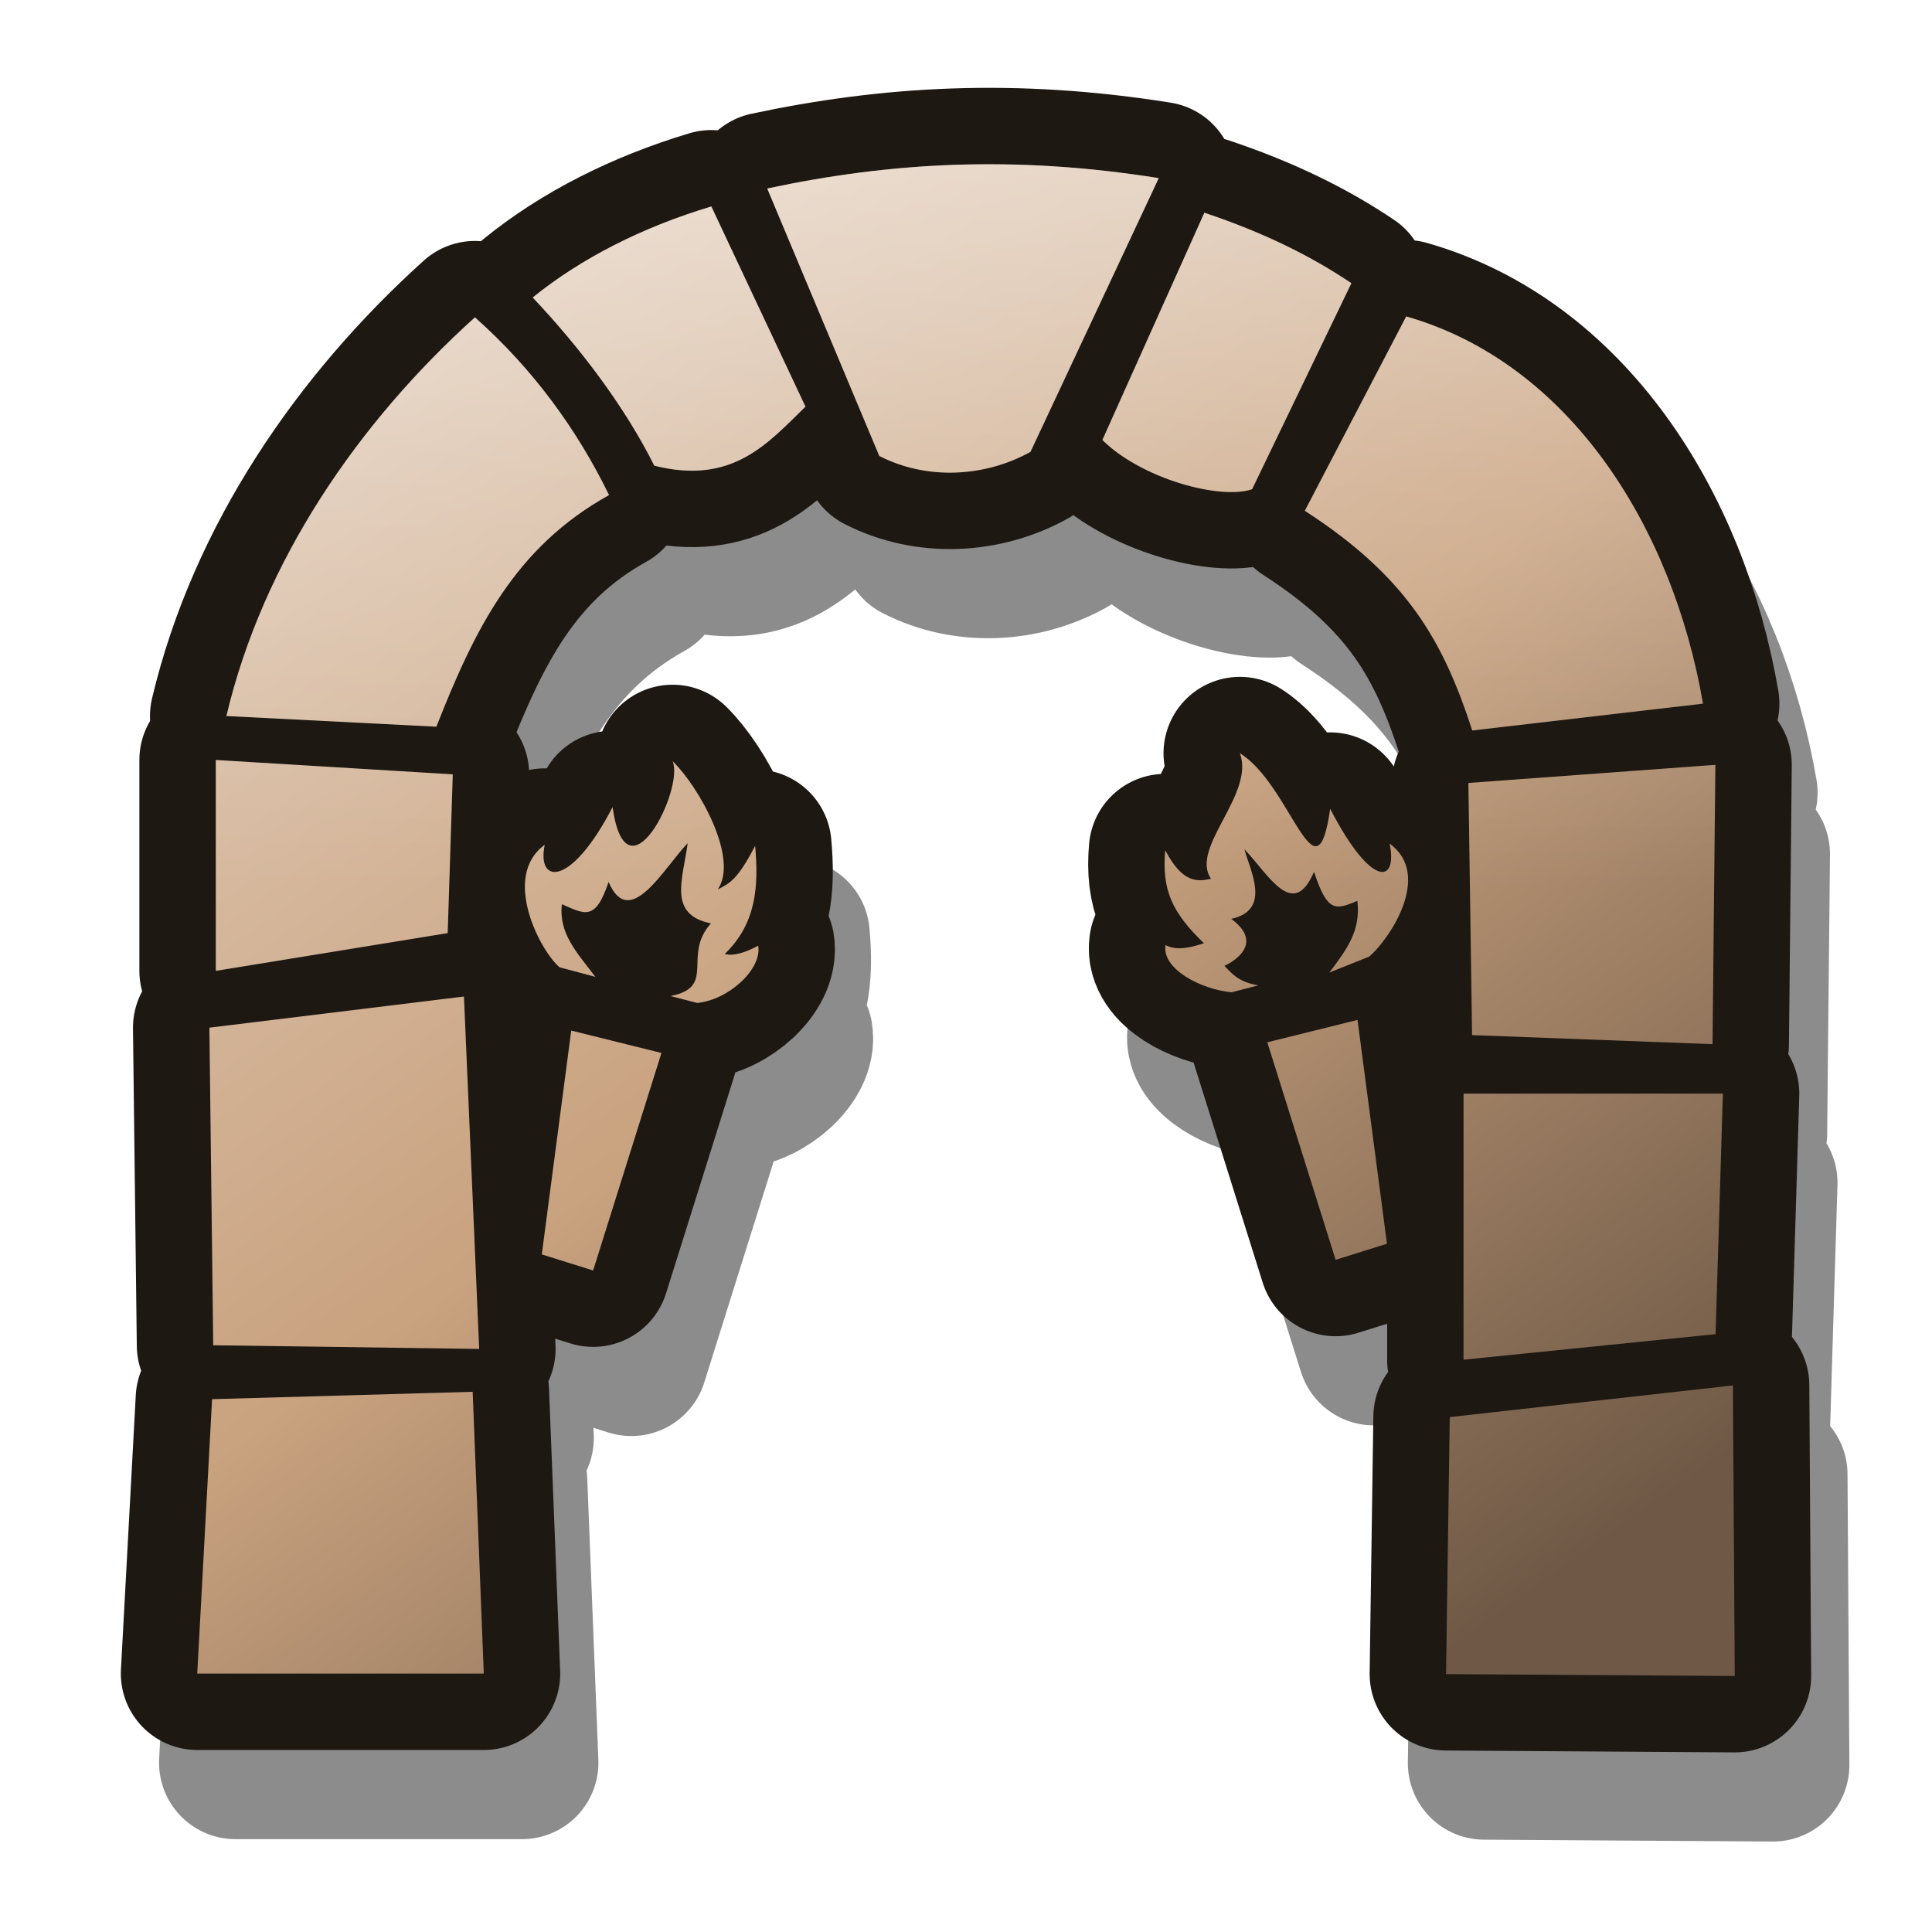
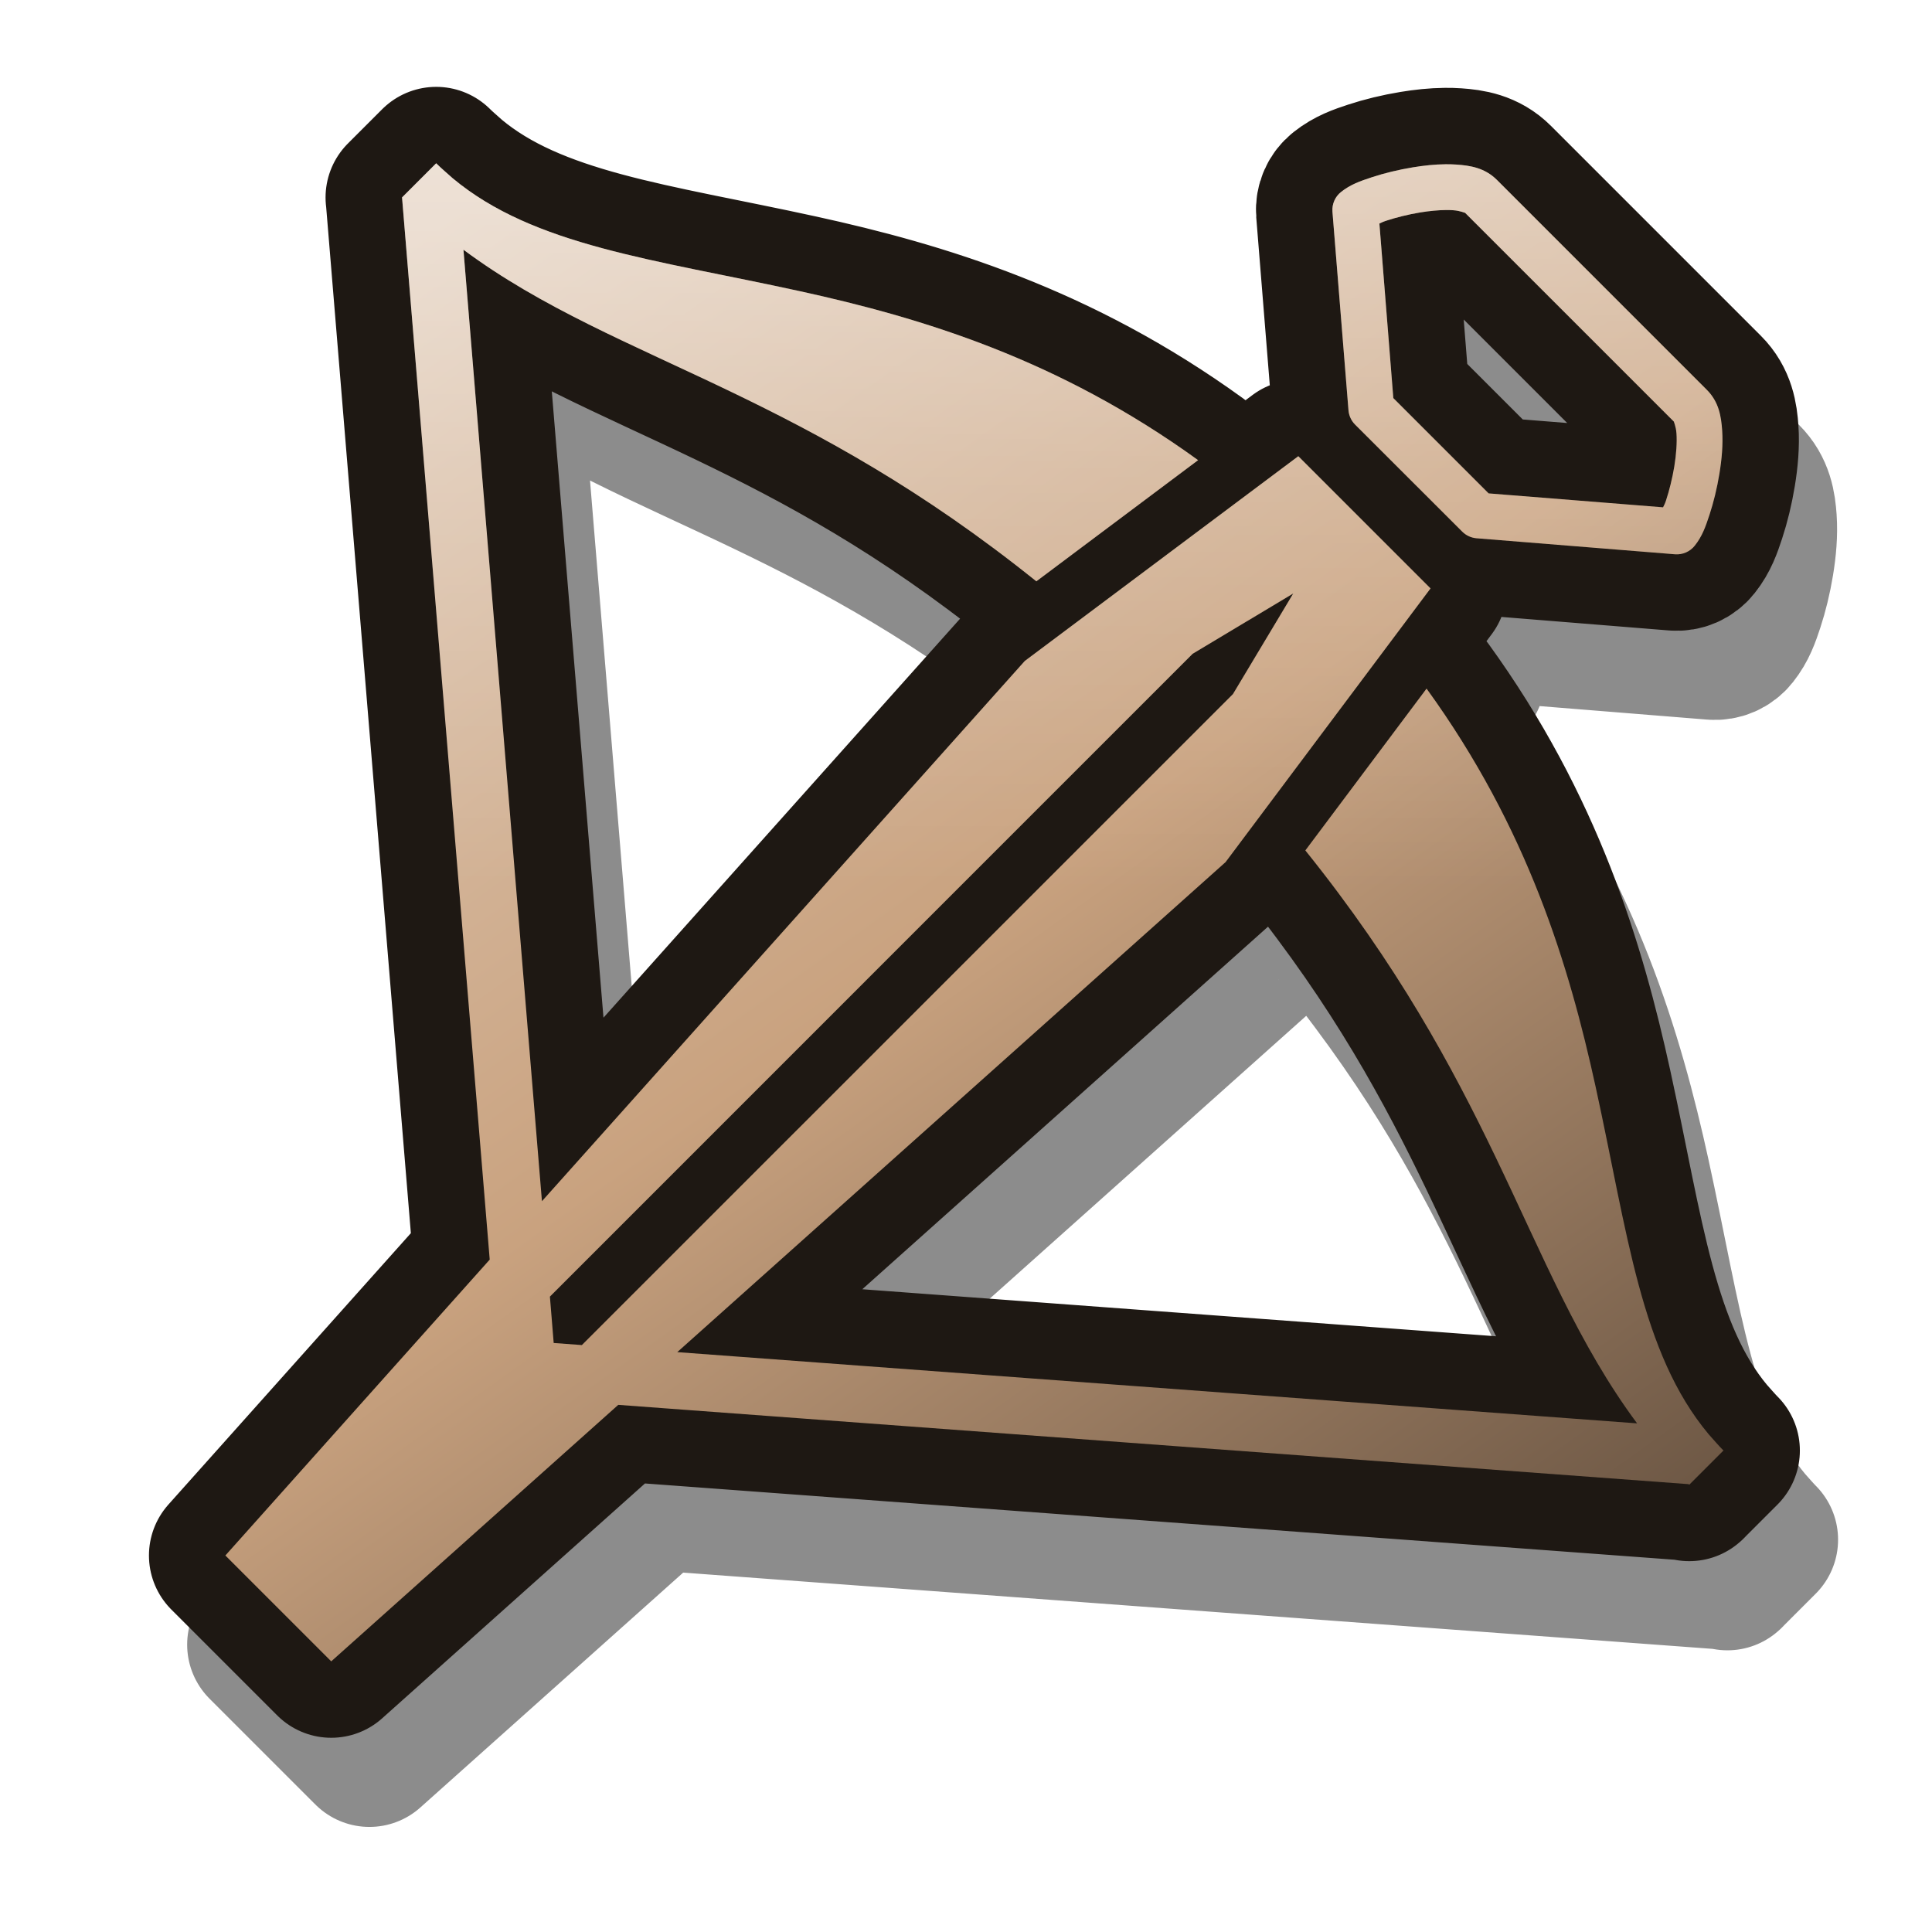
<svg xmlns="http://www.w3.org/2000/svg" viewBox="0 0 512 512">
  <defs>
    <linearGradient id="g-main" gradientUnits="userSpaceOnUse" x1="96" y1="32" x2="416" y2="480">
      <stop offset="0" stop-color="#e1ccb9" />
      <stop offset="0.5" stop-color="#c9a27f" />
      <stop offset="1" stop-color="#6f5946" />
    </linearGradient>
    <linearGradient id="r-main" gradientUnits="userSpaceOnUse" x1="0" y1="0" x2="0" y2="512">
      <stop offset="0" stop-color="#fff" stop-opacity="0.45" />
      <stop offset="0.22" stop-color="#fff" stop-opacity="0.2" />
      <stop offset="0.48" stop-color="#fff" stop-opacity="0" />
    </linearGradient>
    <clipPath id="c-main">
-       <path d="M193.571 26.027l35.192 83.99c14.877 7.658 33.121 6.696 47.488-1.279l40.283-85.976c-45.582-7.268-84.512-4.945-122.963 3.265zm137.3 7.606l-32.038 71.38c12.536 12.349 37.237 18.872 47.033 15.448l31.172-64.691c-12.422-8.392-27.428-15.886-46.168-22.137zm-154.86-1.97c-21.814 6.55-40.982 16.35-56.099 28.591 14.941 15.844 28.861 34.184 38.194 52.832 24.477 6.133 35.479-6.849 47.475-18.55zm-74.245 34.831c-36.541 32.91-66.523 76.42-78.068 125.215l65.957 3.353c12.006-30.53 24.552-56.284 54.231-72.755-9.883-20.24-23.626-39.403-42.12-55.813zm292.503-.29l-31.852 61.044c32.54 21.007 43.572 41.348 52.597 69l72.464-8.43c-9.612-55.894-42.206-107.047-93.209-121.614zm-52.233 137.2c4.757 12.937-15.842 29.7-9.07 39.428-4.011.85-8.874 1.642-14.385-8.957-1.126 12.49 2.172 19.603 12.168 29.209-2.682.783-8.045 2.75-12.08.566-1.24 7.386 10.867 13.863 20.725 14.832l8.392-2.175c-6.09-1.106-7.881-3.315-10.627-6.13 2.97-1.32 12.554-7.117 2.149-14.751 12.634-2.752 6.035-14.89 4.14-21.862 7.525 7.798 15.243 22.54 21.862 7.084 4.176 12.604 6.561 12.12 13.614 9.107 1.054 9.196-2.957 14.791-8.792 22.518l12.494-4.992c6.018-5.026 20.16-25.502 6.428-35.5 2.603 12.443-5.563 14.388-18.672-10.937-4.377 30.773-12.236-7.49-28.346-17.44zm-321.668 2.108v66.242l72.842-11.858 1.592-49.873zm143.486.363c3.732 8.72-14.487 45.226-18.865 14.453-13.109 25.325-23.908 24.26-21.304 11.817-13.732 9.998-1.347 33.458 4.671 38.484l11.229 3.001c-5.835-7.727-11.565-13.614-10.512-22.81 7.053 3.013 10.492 5.604 14.668-7 6.618 15.456 17.32-4.378 24.846-12.175-1.554 11.494-6.282 22.427 7.303 25.197-9.13 10.082 1.899 19.99-12.694 22.812l8.393 2.176c9.857-.97 20.385-10.606 19.144-17.992-4.035 2.183-7.818 3.376-10.5 2.594 9.996-9.607 10.662-21.46 9.536-33.95-5.511 10.6-7.917 11.738-11.752 13.698 6.77-9.728-5.927-32.285-14.163-40.305zm327.512 1.172l-77.57 5.687 1.156 79.192 75.524 2.842zM98.313 279.81l-79.955 9.779 1.202 99.754 83.54 1.152zm280.659 7.347l-28.332 7.031 21.455 68.315 16.125-5.043zm-246.961 3.348l-9.248 70.303 16.125 5.043 21.455-68.315zM412.269 310.3v83.58l79.166-8.031 2.289-75.55zm84.605 91.656l-88.934 9.947-1.16 80.727 90.674.586zm-395.822 2.002l-81.848 2.322-4.658 86.184h90z" />
+       <path d="M89.594 18.094l-10.75 10.75.03.03 27.532 333.563-83.03 92.938 33.25 33.25 90.155-80.563 336.19 24.907c.06.062.124.124.186.186l.156-.156h.032v-.03l10.562-10.564c-1.676-1.676-3.122-3.437-4.687-5.156-21.332-25.55-25.416-63.24-35.47-109.125-8.323-37.99-21.225-81.042-53.094-125.03l-38.062 50.81c.005.008-.005.026 0 .032 28.988 36.074 46.027 67.766 59.72 96.25 15.017 31.247 26.122 59 44.467 83.688L165.314 391.5 337.53 237.594l64.376-85.97-41.53-41.53-85.907 64.312L122.81 344.094 98.156 45.25c24.68 18.33 52.425 29.426 83.656 44.438 28.49 13.693 60.2 30.72 96.282 59.718l50.812-38.062c-43.99-31.86-87.04-44.736-125.03-53.063C157.987 48.224 120.3 44.113 94.75 22.78c-1.72-1.564-3.48-3.01-5.156-4.686zm317.03.312c-3.385.028-6.862.406-10.28.97-4.558.75-8.992 1.837-12.813 3.093-3.82 1.254-6.776 2.302-9.717 4.624a7.184 7.184 0 0 0-2.72 6.187l5.032 62.345a7.184 7.184 0 0 0 2.063 4.53l33.656 33.626a7.184 7.184 0 0 0 4.5 2.095l62.344 5.03a7.184 7.184 0 0 0 6.218-2.718c2.335-2.944 3.367-5.895 4.625-9.718 1.26-3.824 2.343-8.255 3.095-12.814.752-4.56 1.18-9.198.875-13.625-.305-4.425-1.012-8.99-4.844-12.81L422.78 23.343c-3.822-3.824-8.384-4.54-12.81-4.844-1.108-.076-2.216-.103-3.345-.094zm.126 14.375c.8-.006 1.563.016 2.25.064 2.404.165 3.74.915 3.72.78l65.655 65.657c-.138-.023.616 1.318.78 3.72.19 2.746-.062 6.526-.686 10.313-.626 3.786-1.595 7.62-2.595 10.656-.412 1.25-.524 1.272-.938 2.186l-54.78-4.375-29.938-29.936-4.376-54.813c.913-.41.94-.495 2.187-.905 3.037-.998 6.872-1.97 10.658-2.594 2.84-.466 5.662-.728 8.062-.75zm-47.97 120.44l-18.936 31.593-204.5 204.468-8.844-.655-1.188-14.563 201.875-201.906 31.594-18.937z" />
    </clipPath>
  </defs>
  <g transform="translate(40 28) scale(0.84375)">
    <g opacity="0.45" transform="translate(12 28)">
-       <path d="M193.571 26.027l35.192 83.99c14.877 7.658 33.121 6.696 47.488-1.279l40.283-85.976c-45.582-7.268-84.512-4.945-122.963 3.265zm137.3 7.606l-32.038 71.38c12.536 12.349 37.237 18.872 47.033 15.448l31.172-64.691c-12.422-8.392-27.428-15.886-46.168-22.137zm-154.86-1.97c-21.814 6.55-40.982 16.35-56.099 28.591 14.941 15.844 28.861 34.184 38.194 52.832 24.477 6.133 35.479-6.849 47.475-18.55zm-74.245 34.831c-36.541 32.91-66.523 76.42-78.068 125.215l65.957 3.353c12.006-30.53 24.552-56.284 54.231-72.755-9.883-20.24-23.626-39.403-42.12-55.813zm292.503-.29l-31.852 61.044c32.54 21.007 43.572 41.348 52.597 69l72.464-8.43c-9.612-55.894-42.206-107.047-93.209-121.614zm-52.233 137.2c4.757 12.937-15.842 29.7-9.07 39.428-4.011.85-8.874 1.642-14.385-8.957-1.126 12.49 2.172 19.603 12.168 29.209-2.682.783-8.045 2.75-12.08.566-1.24 7.386 10.867 13.863 20.725 14.832l8.392-2.175c-6.09-1.106-7.881-3.315-10.627-6.13 2.97-1.32 12.554-7.117 2.149-14.751 12.634-2.752 6.035-14.89 4.14-21.862 7.525 7.798 15.243 22.54 21.862 7.084 4.176 12.604 6.561 12.12 13.614 9.107 1.054 9.196-2.957 14.791-8.792 22.518l12.494-4.992c6.018-5.026 20.16-25.502 6.428-35.5 2.603 12.443-5.563 14.388-18.672-10.937-4.377 30.773-12.236-7.49-28.346-17.44zm-321.668 2.108v66.242l72.842-11.858 1.592-49.873zm143.486.363c3.732 8.72-14.487 45.226-18.865 14.453-13.109 25.325-23.908 24.26-21.304 11.817-13.732 9.998-1.347 33.458 4.671 38.484l11.229 3.001c-5.835-7.727-11.565-13.614-10.512-22.81 7.053 3.013 10.492 5.604 14.668-7 6.618 15.456 17.32-4.378 24.846-12.175-1.554 11.494-6.282 22.427 7.303 25.197-9.13 10.082 1.899 19.99-12.694 22.812l8.393 2.176c9.857-.97 20.385-10.606 19.144-17.992-4.035 2.183-7.818 3.376-10.5 2.594 9.996-9.607 10.662-21.46 9.536-33.95-5.511 10.6-7.917 11.738-11.752 13.698 6.77-9.728-5.927-32.285-14.163-40.305zm327.512 1.172l-77.57 5.687 1.156 79.192 75.524 2.842zM98.313 279.81l-79.955 9.779 1.202 99.754 83.54 1.152zm280.659 7.347l-28.332 7.031 21.455 68.315 16.125-5.043zm-246.961 3.348l-9.248 70.303 16.125 5.043 21.455-68.315zM412.269 310.3v83.58l79.166-8.031 2.289-75.55zm84.605 91.656l-88.934 9.947-1.16 80.727 90.674.586zm-395.822 2.002l-81.848 2.322-4.658 86.184h90z" fill="#000" stroke="#000" stroke-width="48" stroke-linejoin="round" />
+       <path d="M89.594 18.094l-10.75 10.75.03.03 27.532 333.563-83.03 92.938 33.25 33.25 90.155-80.563 336.19 24.907c.06.062.124.124.186.186l.156-.156h.032v-.03l10.562-10.564c-1.676-1.676-3.122-3.437-4.687-5.156-21.332-25.55-25.416-63.24-35.47-109.125-8.323-37.99-21.225-81.042-53.094-125.03l-38.062 50.81c.005.008-.005.026 0 .032 28.988 36.074 46.027 67.766 59.72 96.25 15.017 31.247 26.122 59 44.467 83.688L165.314 391.5 337.53 237.594l64.376-85.97-41.53-41.53-85.907 64.312L122.81 344.094 98.156 45.25c24.68 18.33 52.425 29.426 83.656 44.438 28.49 13.693 60.2 30.72 96.282 59.718l50.812-38.062c-43.99-31.86-87.04-44.736-125.03-53.063C157.987 48.224 120.3 44.113 94.75 22.78c-1.72-1.564-3.48-3.01-5.156-4.686zm317.03.312c-3.385.028-6.862.406-10.28.97-4.558.75-8.992 1.837-12.813 3.093-3.82 1.254-6.776 2.302-9.717 4.624a7.184 7.184 0 0 0-2.72 6.187l5.032 62.345a7.184 7.184 0 0 0 2.063 4.53l33.656 33.626a7.184 7.184 0 0 0 4.5 2.095l62.344 5.03a7.184 7.184 0 0 0 6.218-2.718c2.335-2.944 3.367-5.895 4.625-9.718 1.26-3.824 2.343-8.255 3.095-12.814.752-4.56 1.18-9.198.875-13.625-.305-4.425-1.012-8.99-4.844-12.81L422.78 23.343c-3.822-3.824-8.384-4.54-12.81-4.844-1.108-.076-2.216-.103-3.345-.094zm.126 14.375c.8-.006 1.563.016 2.25.064 2.404.165 3.74.915 3.72.78l65.655 65.657c-.138-.023.616 1.318.78 3.72.19 2.746-.062 6.526-.686 10.313-.626 3.786-1.595 7.62-2.595 10.656-.412 1.25-.524 1.272-.938 2.186l-54.78-4.375-29.938-29.936-4.376-54.813c.913-.41.94-.495 2.187-.905 3.037-.998 6.872-1.97 10.658-2.594 2.84-.466 5.662-.728 8.062-.75zm-47.97 120.44l-18.936 31.593-204.5 204.468-8.844-.655-1.188-14.563 201.875-201.906 31.594-18.937z" fill="#000" stroke="#000" stroke-width="48" stroke-linejoin="round" />
    </g>
-     <path d="M193.571 26.027l35.192 83.99c14.877 7.658 33.121 6.696 47.488-1.279l40.283-85.976c-45.582-7.268-84.512-4.945-122.963 3.265zm137.3 7.606l-32.038 71.38c12.536 12.349 37.237 18.872 47.033 15.448l31.172-64.691c-12.422-8.392-27.428-15.886-46.168-22.137zm-154.86-1.97c-21.814 6.55-40.982 16.35-56.099 28.591 14.941 15.844 28.861 34.184 38.194 52.832 24.477 6.133 35.479-6.849 47.475-18.55zm-74.245 34.831c-36.541 32.91-66.523 76.42-78.068 125.215l65.957 3.353c12.006-30.53 24.552-56.284 54.231-72.755-9.883-20.24-23.626-39.403-42.12-55.813zm292.503-.29l-31.852 61.044c32.54 21.007 43.572 41.348 52.597 69l72.464-8.43c-9.612-55.894-42.206-107.047-93.209-121.614zm-52.233 137.2c4.757 12.937-15.842 29.7-9.07 39.428-4.011.85-8.874 1.642-14.385-8.957-1.126 12.49 2.172 19.603 12.168 29.209-2.682.783-8.045 2.75-12.08.566-1.24 7.386 10.867 13.863 20.725 14.832l8.392-2.175c-6.09-1.106-7.881-3.315-10.627-6.13 2.97-1.32 12.554-7.117 2.149-14.751 12.634-2.752 6.035-14.89 4.14-21.862 7.525 7.798 15.243 22.54 21.862 7.084 4.176 12.604 6.561 12.12 13.614 9.107 1.054 9.196-2.957 14.791-8.792 22.518l12.494-4.992c6.018-5.026 20.16-25.502 6.428-35.5 2.603 12.443-5.563 14.388-18.672-10.937-4.377 30.773-12.236-7.49-28.346-17.44zm-321.668 2.108v66.242l72.842-11.858 1.592-49.873zm143.486.363c3.732 8.72-14.487 45.226-18.865 14.453-13.109 25.325-23.908 24.26-21.304 11.817-13.732 9.998-1.347 33.458 4.671 38.484l11.229 3.001c-5.835-7.727-11.565-13.614-10.512-22.81 7.053 3.013 10.492 5.604 14.668-7 6.618 15.456 17.32-4.378 24.846-12.175-1.554 11.494-6.282 22.427 7.303 25.197-9.13 10.082 1.899 19.99-12.694 22.812l8.393 2.176c9.857-.97 20.385-10.606 19.144-17.992-4.035 2.183-7.818 3.376-10.5 2.594 9.996-9.607 10.662-21.46 9.536-33.95-5.511 10.6-7.917 11.738-11.752 13.698 6.77-9.728-5.927-32.285-14.163-40.305zm327.512 1.172l-77.57 5.687 1.156 79.192 75.524 2.842zM98.313 279.81l-79.955 9.779 1.202 99.754 83.54 1.152zm280.659 7.347l-28.332 7.031 21.455 68.315 16.125-5.043zm-246.961 3.348l-9.248 70.303 16.125 5.043 21.455-68.315zM412.269 310.3v83.58l79.166-8.031 2.289-75.55zm84.605 91.656l-88.934 9.947-1.16 80.727 90.674.586zm-395.822 2.002l-81.848 2.322-4.658 86.184h90z" fill="#1e1813" stroke="#1e1813" stroke-width="48" stroke-linejoin="round" stroke-linecap="round" />
-     <path d="M193.571 26.027l35.192 83.99c14.877 7.658 33.121 6.696 47.488-1.279l40.283-85.976c-45.582-7.268-84.512-4.945-122.963 3.265zm137.3 7.606l-32.038 71.38c12.536 12.349 37.237 18.872 47.033 15.448l31.172-64.691c-12.422-8.392-27.428-15.886-46.168-22.137zm-154.86-1.97c-21.814 6.55-40.982 16.35-56.099 28.591 14.941 15.844 28.861 34.184 38.194 52.832 24.477 6.133 35.479-6.849 47.475-18.55zm-74.245 34.831c-36.541 32.91-66.523 76.42-78.068 125.215l65.957 3.353c12.006-30.53 24.552-56.284 54.231-72.755-9.883-20.24-23.626-39.403-42.12-55.813zm292.503-.29l-31.852 61.044c32.54 21.007 43.572 41.348 52.597 69l72.464-8.43c-9.612-55.894-42.206-107.047-93.209-121.614zm-52.233 137.2c4.757 12.937-15.842 29.7-9.07 39.428-4.011.85-8.874 1.642-14.385-8.957-1.126 12.49 2.172 19.603 12.168 29.209-2.682.783-8.045 2.75-12.08.566-1.24 7.386 10.867 13.863 20.725 14.832l8.392-2.175c-6.09-1.106-7.881-3.315-10.627-6.13 2.97-1.32 12.554-7.117 2.149-14.751 12.634-2.752 6.035-14.89 4.14-21.862 7.525 7.798 15.243 22.54 21.862 7.084 4.176 12.604 6.561 12.12 13.614 9.107 1.054 9.196-2.957 14.791-8.792 22.518l12.494-4.992c6.018-5.026 20.16-25.502 6.428-35.5 2.603 12.443-5.563 14.388-18.672-10.937-4.377 30.773-12.236-7.49-28.346-17.44zm-321.668 2.108v66.242l72.842-11.858 1.592-49.873zm143.486.363c3.732 8.72-14.487 45.226-18.865 14.453-13.109 25.325-23.908 24.26-21.304 11.817-13.732 9.998-1.347 33.458 4.671 38.484l11.229 3.001c-5.835-7.727-11.565-13.614-10.512-22.81 7.053 3.013 10.492 5.604 14.668-7 6.618 15.456 17.32-4.378 24.846-12.175-1.554 11.494-6.282 22.427 7.303 25.197-9.13 10.082 1.899 19.99-12.694 22.812l8.393 2.176c9.857-.97 20.385-10.606 19.144-17.992-4.035 2.183-7.818 3.376-10.5 2.594 9.996-9.607 10.662-21.46 9.536-33.95-5.511 10.6-7.917 11.738-11.752 13.698 6.77-9.728-5.927-32.285-14.163-40.305zm327.512 1.172l-77.57 5.687 1.156 79.192 75.524 2.842zM98.313 279.81l-79.955 9.779 1.202 99.754 83.54 1.152zm280.659 7.347l-28.332 7.031 21.455 68.315 16.125-5.043zm-246.961 3.348l-9.248 70.303 16.125 5.043 21.455-68.315zM412.269 310.3v83.58l79.166-8.031 2.289-75.55zm84.605 91.656l-88.934 9.947-1.16 80.727 90.674.586zm-395.822 2.002l-81.848 2.322-4.658 86.184h90z" fill="url(#g-main)" />
+     <path d="M89.594 18.094l-10.75 10.75.03.03 27.532 333.563-83.03 92.938 33.25 33.25 90.155-80.563 336.19 24.907c.06.062.124.124.186.186l.156-.156h.032v-.03l10.562-10.564c-1.676-1.676-3.122-3.437-4.687-5.156-21.332-25.55-25.416-63.24-35.47-109.125-8.323-37.99-21.225-81.042-53.094-125.03l-38.062 50.81c.005.008-.005.026 0 .032 28.988 36.074 46.027 67.766 59.72 96.25 15.017 31.247 26.122 59 44.467 83.688L165.314 391.5 337.53 237.594l64.376-85.97-41.53-41.53-85.907 64.312L122.81 344.094 98.156 45.25c24.68 18.33 52.425 29.426 83.656 44.438 28.49 13.693 60.2 30.72 96.282 59.718l50.812-38.062c-43.99-31.86-87.04-44.736-125.03-53.063C157.987 48.224 120.3 44.113 94.75 22.78c-1.72-1.564-3.48-3.01-5.156-4.686zm317.03.312c-3.385.028-6.862.406-10.28.97-4.558.75-8.992 1.837-12.813 3.093-3.82 1.254-6.776 2.302-9.717 4.624a7.184 7.184 0 0 0-2.72 6.187l5.032 62.345a7.184 7.184 0 0 0 2.063 4.53l33.656 33.626a7.184 7.184 0 0 0 4.5 2.095l62.344 5.03a7.184 7.184 0 0 0 6.218-2.718c2.335-2.944 3.367-5.895 4.625-9.718 1.26-3.824 2.343-8.255 3.095-12.814.752-4.56 1.18-9.198.875-13.625-.305-4.425-1.012-8.99-4.844-12.81L422.78 23.343c-3.822-3.824-8.384-4.54-12.81-4.844-1.108-.076-2.216-.103-3.345-.094zm.126 14.375c.8-.006 1.563.016 2.25.064 2.404.165 3.74.915 3.72.78l65.655 65.657c-.138-.023.616 1.318.78 3.72.19 2.746-.062 6.526-.686 10.313-.626 3.786-1.595 7.62-2.595 10.656-.412 1.25-.524 1.272-.938 2.186l-54.78-4.375-29.938-29.936-4.376-54.813c.913-.41.94-.495 2.187-.905 3.037-.998 6.872-1.97 10.658-2.594 2.84-.466 5.662-.728 8.062-.75zm-47.97 120.44l-18.936 31.593-204.5 204.468-8.844-.655-1.188-14.563 201.875-201.906 31.594-18.937z" fill="#1e1813" stroke="#1e1813" stroke-width="48" stroke-linejoin="round" stroke-linecap="round" />
+     <path d="M89.594 18.094l-10.75 10.75.03.03 27.532 333.563-83.03 92.938 33.25 33.25 90.155-80.563 336.19 24.907c.06.062.124.124.186.186l.156-.156h.032v-.03l10.562-10.564c-1.676-1.676-3.122-3.437-4.687-5.156-21.332-25.55-25.416-63.24-35.47-109.125-8.323-37.99-21.225-81.042-53.094-125.03l-38.062 50.81c.005.008-.005.026 0 .032 28.988 36.074 46.027 67.766 59.72 96.25 15.017 31.247 26.122 59 44.467 83.688L165.314 391.5 337.53 237.594l64.376-85.97-41.53-41.53-85.907 64.312L122.81 344.094 98.156 45.25c24.68 18.33 52.425 29.426 83.656 44.438 28.49 13.693 60.2 30.72 96.282 59.718l50.812-38.062c-43.99-31.86-87.04-44.736-125.03-53.063C157.987 48.224 120.3 44.113 94.75 22.78c-1.72-1.564-3.48-3.01-5.156-4.686zm317.03.312c-3.385.028-6.862.406-10.28.97-4.558.75-8.992 1.837-12.813 3.093-3.82 1.254-6.776 2.302-9.717 4.624a7.184 7.184 0 0 0-2.72 6.187l5.032 62.345a7.184 7.184 0 0 0 2.063 4.53l33.656 33.626a7.184 7.184 0 0 0 4.5 2.095l62.344 5.03a7.184 7.184 0 0 0 6.218-2.718c2.335-2.944 3.367-5.895 4.625-9.718 1.26-3.824 2.343-8.255 3.095-12.814.752-4.56 1.18-9.198.875-13.625-.305-4.425-1.012-8.99-4.844-12.81L422.78 23.343c-3.822-3.824-8.384-4.54-12.81-4.844-1.108-.076-2.216-.103-3.345-.094zm.126 14.375c.8-.006 1.563.016 2.25.064 2.404.165 3.74.915 3.72.78l65.655 65.657c-.138-.023.616 1.318.78 3.72.19 2.746-.062 6.526-.686 10.313-.626 3.786-1.595 7.62-2.595 10.656-.412 1.25-.524 1.272-.938 2.186l-54.78-4.375-29.938-29.936-4.376-54.813c.913-.41.94-.495 2.187-.905 3.037-.998 6.872-1.97 10.658-2.594 2.84-.466 5.662-.728 8.062-.75zm-47.97 120.44l-18.936 31.593-204.5 204.468-8.844-.655-1.188-14.563 201.875-201.906 31.594-18.937z" fill="url(#g-main)" />
    <rect x="0" y="0" width="512" height="512" clip-path="url(#c-main)" fill="url(#r-main)" />
  </g>
</svg>
